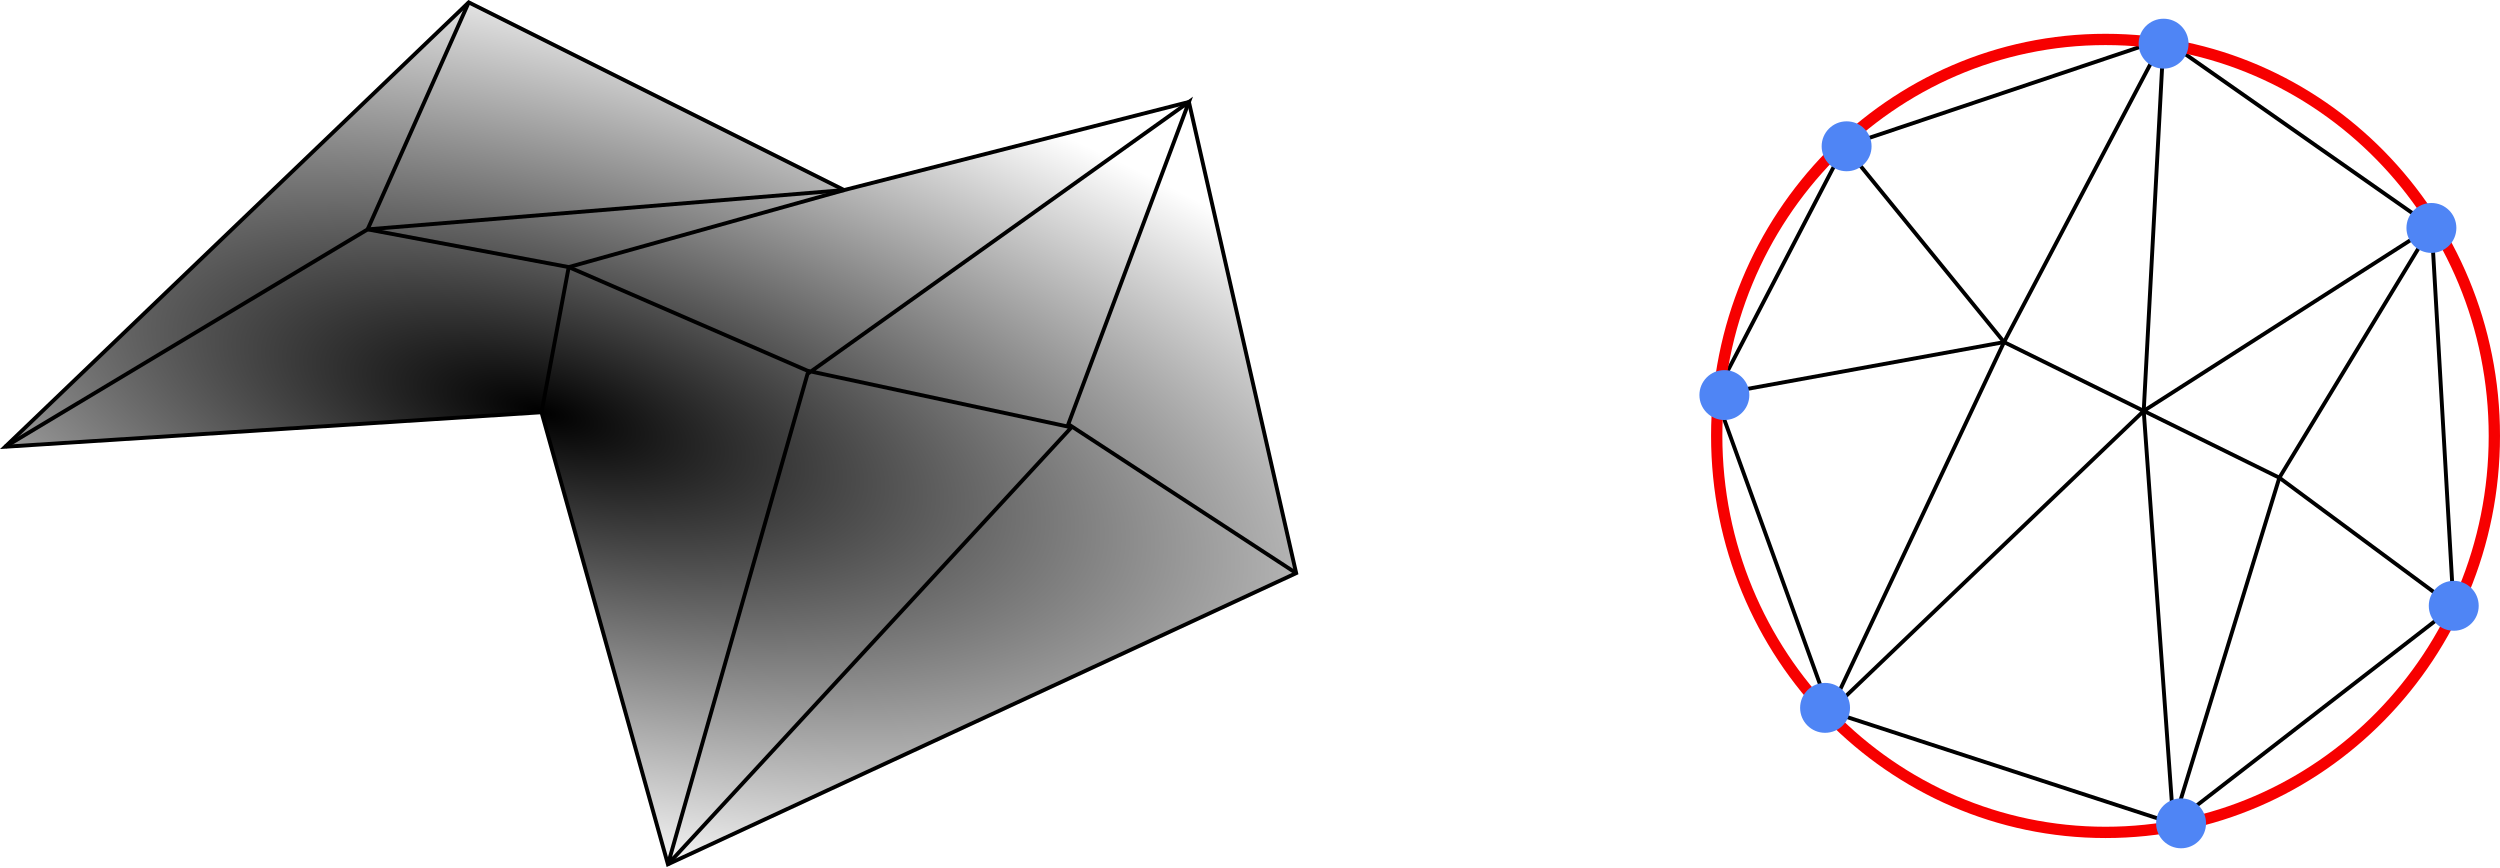
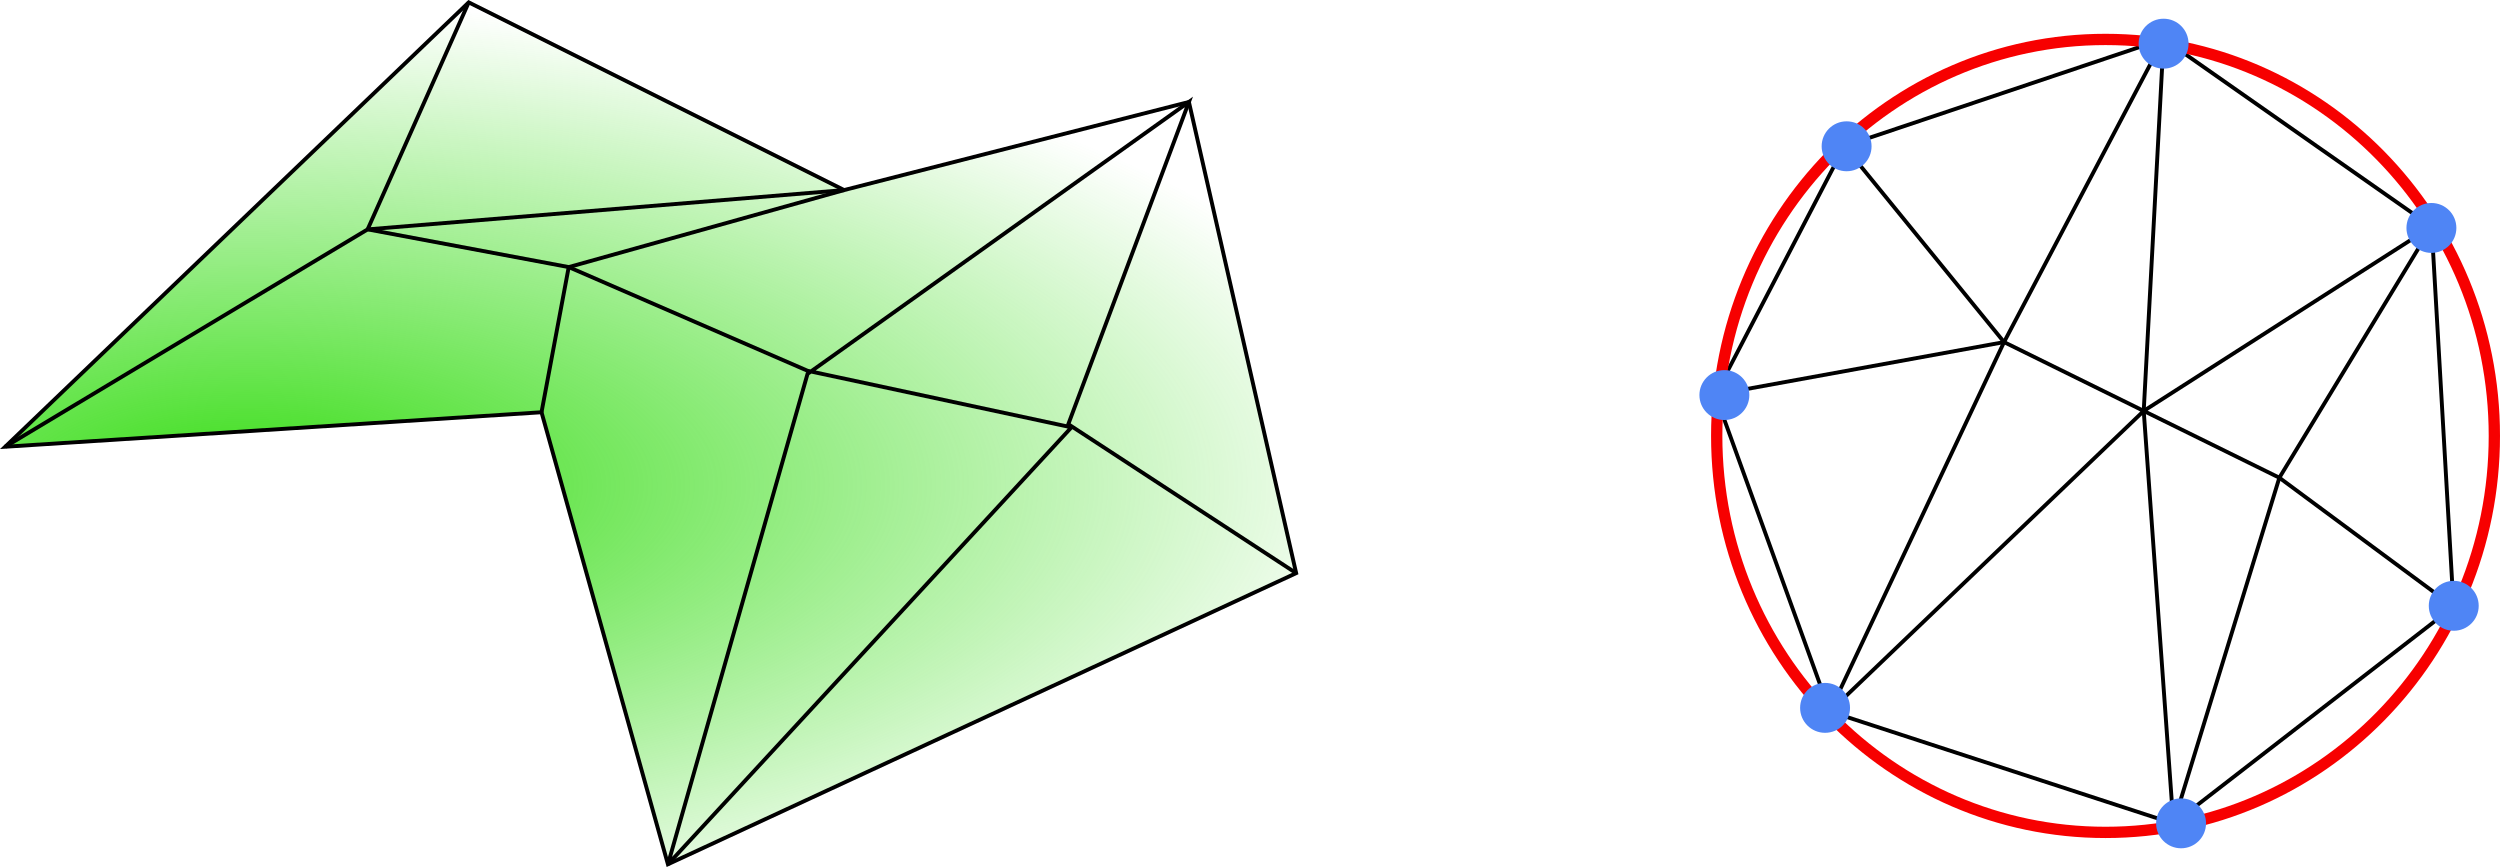
<svg xmlns="http://www.w3.org/2000/svg" xmlns:xlink="http://www.w3.org/1999/xlink" width="169.373mm" height="58.74mm" viewBox="0 0 169.373 58.74" version="1.1" id="svg8">
  <defs id="defs2">
-     <linearGradient id="linearGradient841">
-       <stop style="stop-color:#000000;stop-opacity:1;" offset="0" id="stop837" />
-       <stop style="stop-color:#000000;stop-opacity:0;" offset="1" id="stop839" />
+     <linearGradient id="linearGradient994">
+       <stop style="stop-color:#39dd18;stop-opacity:1;" offset="0" id="stop990" />
+       <stop style="stop-color:#39dd18;stop-opacity:0;" offset="1" id="stop992" />
    </linearGradient>
-     <radialGradient xlink:href="#linearGradient841" id="radialGradient843" cx="46.752" cy="93.006" fx="46.752" fy="93.006" r="43.962" gradientTransform="matrix(1.649388,0.4250537,-0.1666946,0.6468453,-12.55762,67.02754)" gradientUnits="userSpaceOnUse" />
+     <radialGradient xlink:href="#linearGradient994" id="radialGradient998" cx="28.578" cy="155.465" fx="28.578" fy="155.465" r="43.984" gradientTransform="matrix(1.82506,-0.00264197,0.00107716,0.7441018,-23.26897,36.45959)" gradientUnits="userSpaceOnUse" />
  </defs>
  <g id="layer1" transform="translate(-12.36382,-119.1302)">
    <path style="fill:none;stroke:#000000;stroke-width:0.265px;stroke-linecap:butt;stroke-linejoin:miter;stroke-opacity:1" d="m 157.599,146.97 2.009,27.954" id="path925" />
    <path style="fill:none;stroke:#000000;stroke-width:0.265px;stroke-linecap:butt;stroke-linejoin:miter;stroke-opacity:1" d="m 137.324,129.035 10.813,13.273 -19.562,3.564" id="path915" />
    <path style="fill:none;stroke:#000000;stroke-width:0.265px;stroke-linecap:butt;stroke-linejoin:miter;stroke-opacity:1" d="m 158.948,121.771 -10.812,20.536 9.463,4.663 v 0 z" id="path917" />
    <path style="fill:none;stroke:#000000;stroke-width:0.265px;stroke-linecap:butt;stroke-linejoin:miter;stroke-opacity:1" d="m 157.599,146.97 9.189,4.526 10.318,-17.014 z" id="path919" />
    <path style="fill:none;stroke:#000000;stroke-width:0.265px;stroke-linecap:butt;stroke-linejoin:miter;stroke-opacity:1" d="m 166.788,151.496 11.804,8.737" id="path921" />
    <path style="fill:none;stroke:#000000;stroke-width:0.265px;stroke-linecap:butt;stroke-linejoin:miter;stroke-opacity:1" d="m 159.608,174.925 7.18,-23.428" id="path923" />
    <path style="fill:none;stroke:#000000;stroke-width:0.265px;stroke-linecap:butt;stroke-linejoin:miter;stroke-opacity:1" d="m 148.136,142.308 -11.803,25.024 21.266,-20.361" id="path927" />
    <path style="fill:none;stroke:#000000;stroke-width:0.265px;stroke-linecap:butt;stroke-linejoin:miter;stroke-opacity:1" d="m 128.575,145.872 7.758,21.459 23.275,7.593 18.983,-14.691 -1.486,-25.751 -18.158,-12.711 -21.624,7.263 z" id="path907" />
-     <path style="fill:url(#radialGradient843);fill-opacity:1;stroke:#000000;stroke-width:0.265px;stroke-linecap:butt;stroke-linejoin:miter;stroke-opacity:1" d="m 12.717,149.396 36.334,-2.336 8.564,30.624 42.563,-19.724 -7.267,-31.922 -23.358,5.969 -25.434,-12.717 z" id="path835" />
+     <path style="fill:url(#radialGradient998);fill-opacity:1;stroke:#000000;stroke-width:0.265px;stroke-linecap:butt;stroke-linejoin:miter;stroke-opacity:1" d="m 12.717,149.396 36.334,-2.336 8.564,30.624 42.563,-19.724 -7.267,-31.922 -23.358,5.969 -25.434,-12.717 z" id="path835" />
    <g id="g943" transform="translate(0,46.46319)">
      <ellipse style="fill:none;stroke:#f70000;stroke-width:0.765;stroke-opacity:1" id="path845" cx="155.012" cy="102.2" rx="26.342" ry="26.861" />
      <circle style="fill:#4f85f5;fill-opacity:1;stroke:none;stroke-width:1.246;stroke-opacity:1" id="path849" cx="137.47" cy="82.578" r="1.691" />
      <circle style="fill:#4f85f5;fill-opacity:1;stroke:none;stroke-width:1.246;stroke-opacity:1" id="path849-4" cx="129.189" cy="99.432" r="1.691" />
      <circle style="fill:#4f85f5;fill-opacity:1;stroke:none;stroke-width:1.246;stroke-opacity:1" id="path849-4-7" cx="136.011" cy="120.624" r="1.691" />
      <circle style="fill:#4f85f5;fill-opacity:1;stroke:none;stroke-width:1.246;stroke-opacity:1" id="path849-4-9" cx="160.13" cy="128.447" r="1.691" />
      <circle style="fill:#4f85f5;fill-opacity:1;stroke:none;stroke-width:1.246;stroke-opacity:1" id="path849-4-3" cx="178.603" cy="113.71" r="1.691" />
      <circle style="fill:#4f85f5;fill-opacity:1;stroke:none;stroke-width:1.246;stroke-opacity:1" id="path849-4-75" cx="158.945" cy="75.626" r="1.691" />
      <circle style="fill:#4f85f5;fill-opacity:1;stroke:none;stroke-width:1.246;stroke-opacity:1" id="path849-4-77" cx="177.09" cy="88.11" r="1.691" />
    </g>
    <path style="fill:none;stroke:#000000;stroke-width:0.265px;stroke-linecap:butt;stroke-linejoin:miter;stroke-opacity:1" d="m 12.717,149.396 24.553,-14.726 32.284,-2.663" id="path909" />
    <path style="fill:none;stroke:#000000;stroke-width:0.265px;stroke-linecap:butt;stroke-linejoin:miter;stroke-opacity:1" d="m 49.051,147.06 1.843,-9.835 18.66,-5.217" id="path911" />
    <path style="fill:none;stroke:#000000;stroke-width:0.265px;stroke-linecap:butt;stroke-linejoin:miter;stroke-opacity:1" d="M 100.178,157.96 84.741,147.868 92.912,126.038 67.073,144.462 57.616,177.684 84.954,148.081 67.073,144.249 50.894,137.225 37.27,134.67 44.12,119.29" id="path913" />
  </g>
</svg>
